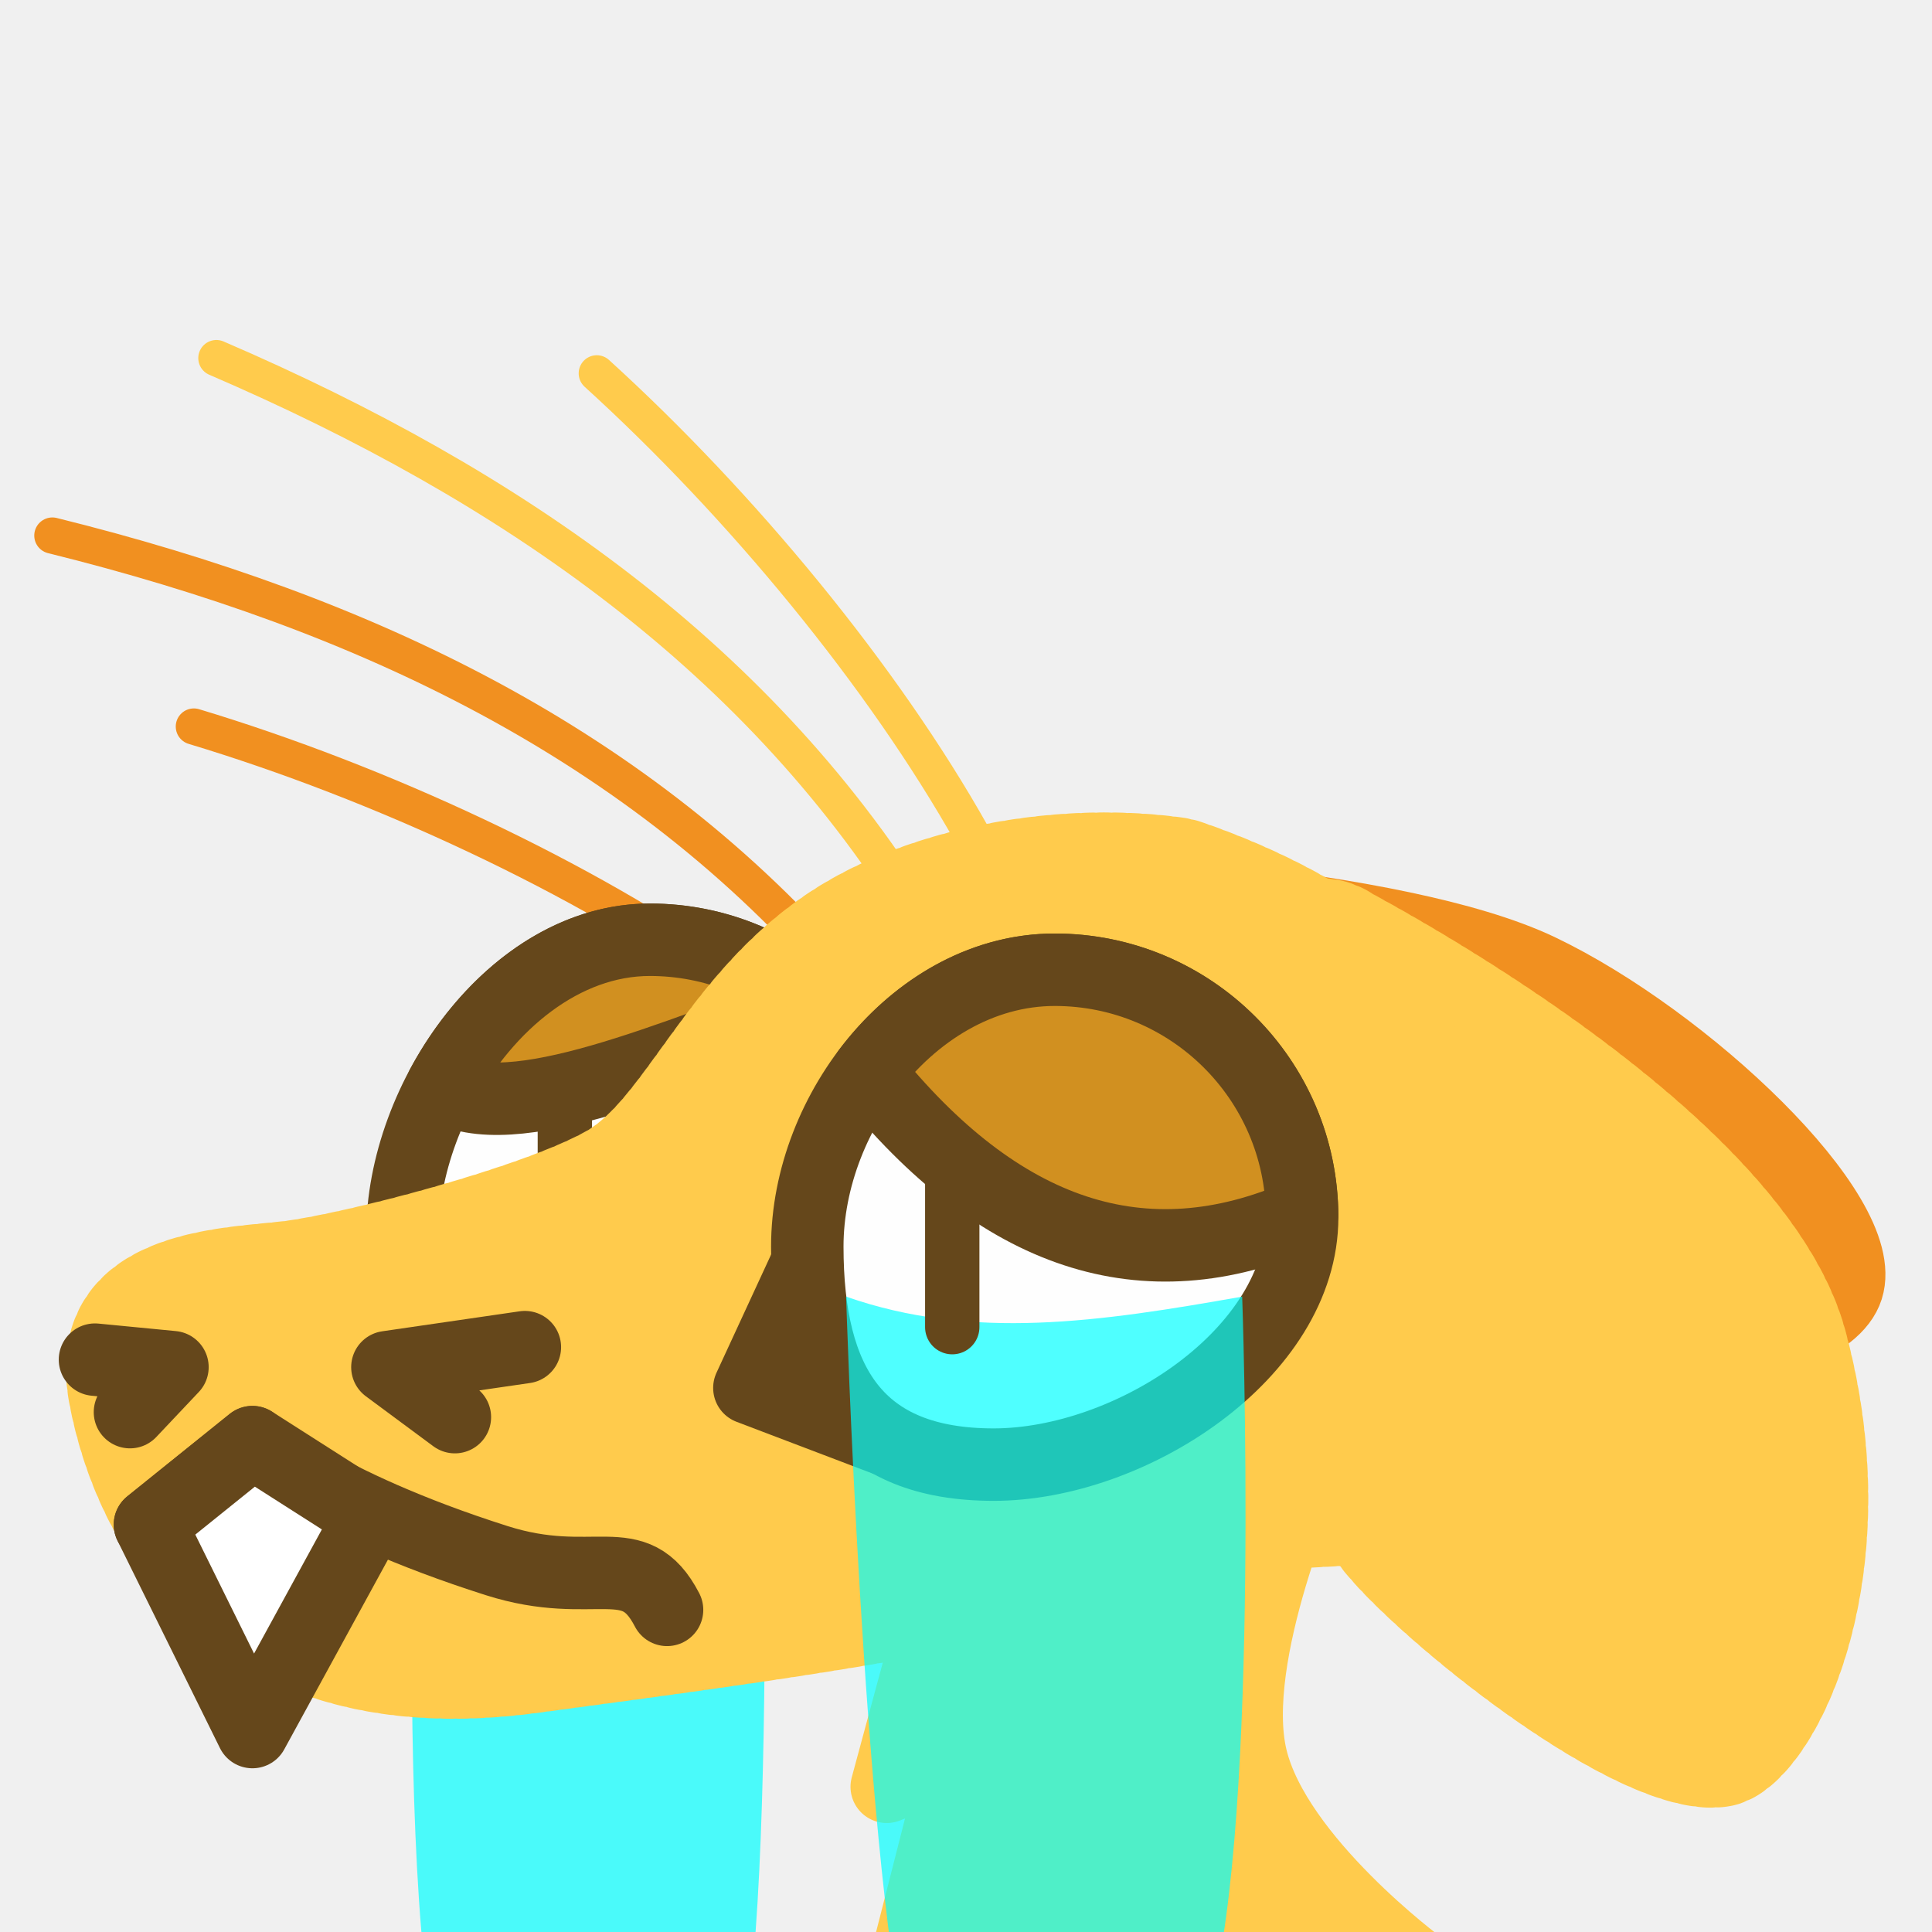
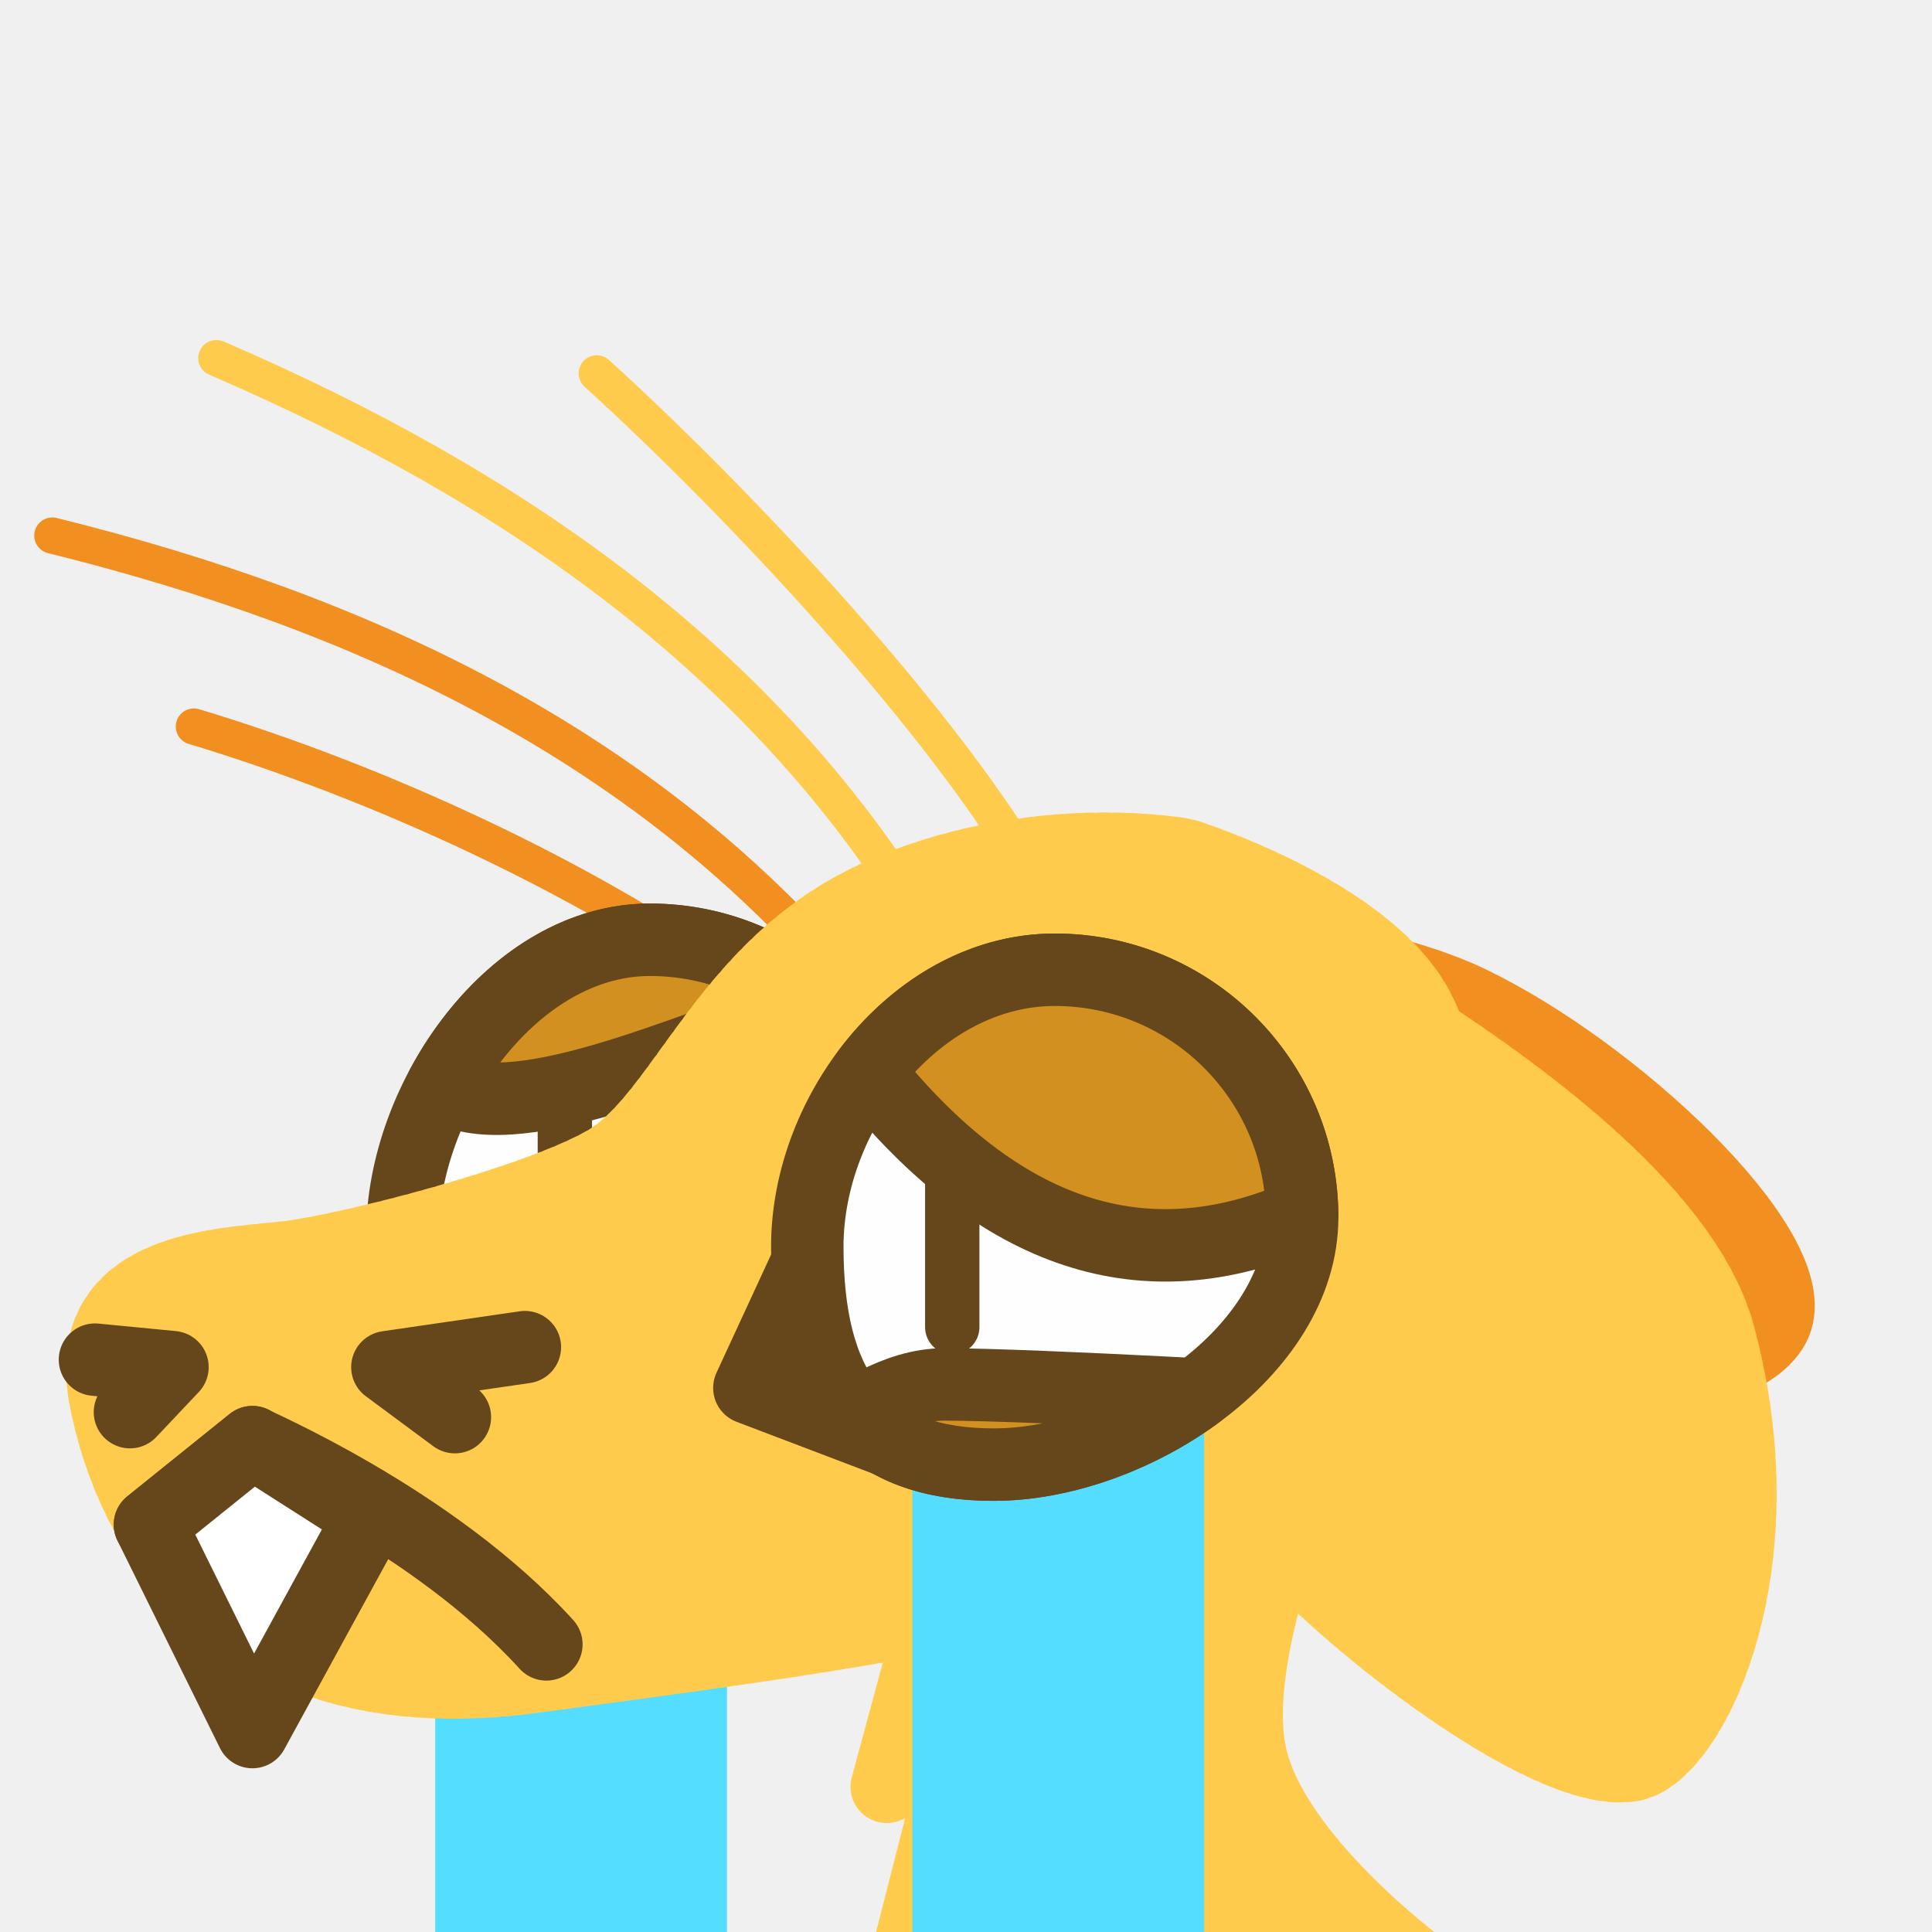
<svg xmlns="http://www.w3.org/2000/svg" version="1.1" id="svg824" width="1706.667" height="1706.667" viewBox="0 0 1706.667 1706.667">
  <defs id="defs828" />
  <g id="layer1" style="display:inline">
    <path style="display:none;fill:#123456;stroke:#123456;stroke-width:64;stroke-linecap:round;stroke-linejoin:round;-inkscape-stroke:none;paint-order:fill markers stroke;stop-color:#000000" d="m 1298.031,865.098 c 70.798,131.454 185.382,239.025 198.706,401.828 -29.438,-19.135 -55.932,-14.719 -79.483,13.247 91.022,54.7 58.514,175.917 81.69,267.15 l -99.353,6.624 c 66.759,58.919 81.773,128.186 90.522,198.706 l -494.507,2.208 c -24.38,-41.481 23.115,-208.563 66.236,-227.044 0,0 3.379,-20.015 -75.353,-9.455 C 1015.23,1271.09 1172.184,1096.186 1298.031,865.098 Z" id="path3091" />
    <path style="opacity:1;fill:#ffcb4c;fill-opacity:1;stroke:#ffcb4c;stroke-width:64;stroke-linecap:round;stroke-linejoin:round;stroke-miterlimit:4;stroke-dasharray:none;stroke-dashoffset:0;stroke-opacity:1;paint-order:fill markers stroke;stop-color:#000000" d="m 848.093,1338.888 -64.785,239.508 62.822,-25.521 -51.043,200.244 459.384,-15.705 c 0,0 -127.607,-94.233 -149.202,-184.539 -21.595,-90.306 51.043,-253.25 51.043,-253.25 z" id="path3340" />
    <g id="g12988">
      <path style="display:inline;fill:none;fill-opacity:1;stroke:#f19020;stroke-width:32;stroke-linecap:round;stroke-linejoin:round;stroke-miterlimit:4;stroke-dasharray:none;stroke-dashoffset:0;stroke-opacity:1;paint-order:fill markers stroke;stop-color:#000000" d="m 171.254,641.803 c 165.066,49.797 343.262,132.753 474.649,225.388" id="path6280-0-6" />
      <path style="display:inline;fill:none;fill-opacity:1;stroke:#f19020;stroke-width:32;stroke-linecap:round;stroke-linejoin:round;stroke-miterlimit:4;stroke-dasharray:none;stroke-dashoffset:0;stroke-opacity:1;paint-order:fill markers stroke;stop-color:#000000" d="M 46.262,473.094 C 322.854,541.574 565.966,657.354 744.148,864.862" id="path6280-3" />
      <g id="g12997">
+         <rect style="display:inline;fill:#55ddff;stroke:#55ddff;stroke-width:80.258;stroke-linecap:round;stroke-linejoin:round;stroke-dashoffset:172.8;paint-order:fill markers stroke;stop-color:#000000" id="rect3357-1" width="177.47" height="605.428" x="424.572" y="1103.676" ry="0" rx="0" />
        <path id="path1915-9" style="display:inline;fill:#fefefe;stroke:#65471b;stroke-width:64;stroke-linecap:round;stroke-linejoin:round;paint-order:fill markers stroke;stop-color:#000000" d="m 792.618,1048.728 c 10e-6,120.717 -155.86,218.577 -276.577,218.577 -120.717,0 -160.577,-55.86 -160.577,-176.577 0,-120.717 97.86,-260.577 218.577,-260.577 120.717,0 218.577,97.86 218.577,218.577 z" />
-         <path id="rect873-6" style="display:inline;opacity:0.69;fill:#00ffff;stroke-width:64;stroke-linecap:round;stroke-linejoin:round;paint-order:fill markers stroke;stop-color:#000000" d="m 374.254,1062.994 h 295.733 c 0,0 20.096,580.873 -15.393,749.111 -35.489,168.238 -221.71,198.303 -266.567,6.933 -44.856,-191.369 -13.773,-756.044 -13.773,-756.044 z" />
        <path style="opacity:1;fill:#ffffff;fill-opacity:1;stroke:#65471b;stroke-width:48;stroke-linecap:round;stroke-linejoin:round;stroke-miterlimit:4;stroke-dasharray:none;stroke-dashoffset:0;stroke-opacity:1;paint-order:fill markers stroke;stop-color:#000000" d="M 498.974,962.622 V 1132.626" id="path2372" />
        <path id="path2196" style="display:inline;fill:#d19020;stroke:#65471b;stroke-width:64;stroke-linecap:round;stroke-linejoin:round;paint-order:fill markers stroke;stop-color:#000000" d="m 574.041,830.15 c -76.876,0 -144.434,56.747 -183.4,129.123 60.054,37.612 203.778,-26.937 331.184,-71.561 -38.91,-35.732 -90.791,-57.562 -147.783,-57.562 z" />
      </g>
-       <path style="opacity:1;fill:#f19020;fill-opacity:1;stroke:#f19020;stroke-width:64;stroke-linecap:round;stroke-miterlimit:4;stroke-dasharray:none;stroke-dashoffset:0;stroke-opacity:1;paint-order:fill markers stroke;stop-color:#000000" d="m 852.983,1058.849 c 0,0 154.084,87.588 332.806,125.656 196.613,41.879 425.214,18.896 445.957,-46.478 20.743,-65.374 -143.448,-219.774 -271.561,-281.078 -128.113,-61.304 -433.963,-74.246 -433.963,-74.246 z" id="path1640" />
+       <path style="opacity:1;fill:#f19020;fill-opacity:1;stroke:#f19020;stroke-width:64;stroke-linecap:round;stroke-miterlimit:4;stroke-dasharray:none;stroke-dashoffset:0;stroke-opacity:1;paint-order:fill markers stroke;stop-color:#000000" d="m 790.554,1086.595 c 0,0 154.084,87.588 332.806,125.656 196.613,41.879 425.214,18.896 445.957,-46.478 20.743,-65.374 -143.448,-219.774 -271.561,-281.078 C 1169.644,823.391 863.793,810.45 863.793,810.45 Z" id="path1640" />
      <path id="path1148" style="display:inline;opacity:1;fill:#ffcb4c;stroke:#ffcb4c;stroke-width:64;stroke-linecap:round;stroke-linejoin:round;stroke-miterlimit:4;stroke-dasharray:6.4, 6.4;stroke-dashoffset:0;stroke-opacity:1;paint-order:fill markers stroke;stop-color:#000000" d="m 1299.055,1153.559 c 0,0 -0.108,-10.821 -0.951,-28.418 -0.422,-8.799 -1.026,-19.291 -1.895,-30.973 -0.869,-11.681 -2,-24.552 -3.473,-38.105 -1.473,-13.553 -3.289,-27.788 -5.523,-42.201 -2.235,-14.413 -4.889,-29.005 -8.043,-43.268 -1.577,-7.131 -3.279,-14.182 -5.115,-21.086 -1.836,-6.904 -3.807,-13.662 -5.922,-20.213 -2.115,-6.551 -4.373,-12.892 -6.787,-18.963 -2.414,-6.071 -4.983,-11.87 -7.715,-17.334 -2.732,-5.464 -5.935,-10.786 -9.539,-15.961 -3.604,-5.175 -7.611,-10.205 -11.949,-15.084 -4.338,-4.879 -9.007,-9.609 -13.94,-14.186 -4.932,-4.576 -10.126,-8.999 -15.514,-13.266 -5.387,-4.266 -10.967,-8.375 -16.67,-12.324 -5.703,-3.949 -11.53,-7.738 -17.41,-11.363 -11.761,-7.251 -23.737,-13.847 -35.371,-19.76 -11.634,-5.913 -22.926,-11.142 -33.32,-15.66 -10.395,-4.519 -19.891,-8.326 -27.934,-11.395 -16.085,-6.137 -26.354,-9.318 -26.354,-9.318 -106.831,-15.988 -232.175,6.969 -312.625,60.014 -101.267,66.77 -136.887,176.629 -198.707,211.955 -61.82,35.325 -225.2,77.273 -280.396,83.897 -55.196,6.623 -183.25,6.625 -161.172,123.641 22.078,117.016 112.599,282.605 377.541,247.279 264.942,-35.326 313.515,-44.157 536.508,-88.314 22.897,-4.534 53.848,-18.32 86.828,-36.947 l 213.871,-11.428 -92.926,-75.256 c 5.358,-4.84 10.6,-9.718 15.633,-14.637 l 142.076,-2.375 -84.881,-69.668 c 3.481,-6.554 6.481,-13.021 8.627,-19.307 1.052,-3.082 2.033,-6.627 3.047,-9.977 z" />
      <path style="display:none;fill:#123456;stroke:#123456;stroke-width:64;stroke-linecap:round;stroke-linejoin:round;-inkscape-stroke:none;paint-order:fill markers stroke;stop-color:#000000" d="M 880.931,744.045 C 763.916,771.643 622.613,916.257 622.613,916.257 620.953,833.211 611.28,749.437 735.213,677.809 c -124.695,-7.457 -249.288,-15.117 -408.452,46.365 0,0 303.226,-263.622 490.142,-280.397 172.212,-15.455 264.942,37.533 264.942,37.533 -0.192,-45.683 -31.458,-88.259 -90.522,-128.055 0,0 279.964,104.892 333.385,194.291 108.184,181.044 92.73,439.362 92.73,439.362 L 1109.659,750.266 c 0,0 -111.711,-33.819 -228.727,-6.221 z" id="path1637" />
-       <path id="path13483" style="display:inline;opacity:1;fill:#ffcb4c;stroke:#ffcb4c;stroke-width:64;stroke-linecap:round;stroke-linejoin:round;stroke-miterlimit:4;stroke-dasharray:6.4, 6.4;stroke-dashoffset:0;stroke-opacity:1;paint-order:fill markers stroke;stop-color:#000000" d="m 1523.884,1563.697 c -77.765,16.436 -276.139,-146.914 -315.454,-200.612 -35.003,-47.81 -136.078,-165.435 -164.776,-198.757 -83.626,-194.699 70.106,-403.069 152.259,-347.417 111.904,61.042 362.065,214.301 403.305,366.528 56.462,208.417 -24.905,369.599 -75.334,380.258 z" />
+       <path id="path13483" style="display:inline;opacity:1;fill:#ffcb4c;stroke:#ffcb4c;stroke-width:64;stroke-linecap:round;stroke-linejoin:round;stroke-miterlimit:4;stroke-dasharray:6.4, 6.4;stroke-dashoffset:0;stroke-opacity:1;paint-order:fill markers stroke;stop-color:#000000" d="m 1442.957,1559.072 c -77.765,16.436 -276.139,-146.914 -315.454,-200.612 -35.003,-47.81 -136.078,-165.435 -164.776,-198.757 -83.626,-194.699 65.95,-386.86 121.944,-350.827 111.904,61.042 392.38,217.711 433.62,369.938 56.462,208.417 -24.905,369.599 -75.334,380.258 z" />
      <g id="g13003">
        <path style="opacity:1;fill:none;fill-opacity:1;stroke:#65471b;stroke-width:64;stroke-linecap:round;stroke-linejoin:round;stroke-miterlimit:4;stroke-dasharray:none;stroke-dashoffset:0;stroke-opacity:1;paint-order:fill markers stroke;stop-color:#000000" d="m 83.898,1201.07 68.443,6.623 -37.533,39.741" id="path2163" />
        <path style="opacity:1;fill:none;fill-opacity:1;stroke:#65471b;stroke-width:64;stroke-linecap:round;stroke-linejoin:round;stroke-miterlimit:4;stroke-dasharray:none;stroke-dashoffset:0;stroke-opacity:1;paint-order:fill markers stroke;stop-color:#000000" d="m 401.828,1251.85 -59.612,-44.157 121.432,-17.663" id="path2198" />
-         <path style="opacity:1;fill:none;fill-opacity:1;stroke:#65471b;stroke-width:64;stroke-linecap:round;stroke-linejoin:round;stroke-miterlimit:4;stroke-dasharray:none;stroke-dashoffset:0;stroke-opacity:1;paint-order:fill markers stroke;stop-color:#000000" d="m 132.471,1346.787 90.522,-72.859 c -3.395,-0.402 58.457,54.666 215.719,104.665 86.567,27.523 121.228,-13.044 150.545,43.517" id="path2200" />
+         <path style="opacity:1;fill:none;fill-opacity:1;stroke:#65471b;stroke-width:64;stroke-linecap:round;stroke-linejoin:round;stroke-miterlimit:4;stroke-dasharray:none;stroke-dashoffset:0;stroke-opacity:1;paint-order:fill markers stroke;stop-color:#000000" d="m 132.471,1346.787 90.522,-72.859 c -3.395,-0.402 158.717,67.371 259.651,178.655" id="path2200" />
        <path style="opacity:1;fill:#ffffff;fill-opacity:1;stroke:#65471b;stroke-width:64;stroke-linecap:round;stroke-linejoin:round;stroke-miterlimit:4;stroke-dasharray:none;stroke-dashoffset:0;stroke-opacity:1;paint-order:fill markers stroke;stop-color:#000000" d="m 222.993,1530.039 -90.522,-183.251 90.522,-72.859 103.769,66.235 z" id="path2202" />
      </g>
      <g id="g12993">
+         <rect style="fill:#55ddff;stroke:#55ddff;stroke-width:80.258;stroke-linecap:round;stroke-linejoin:round;stroke-dashoffset:172.8;paint-order:fill markers stroke;stop-color:#000000" id="rect3357" width="177.47" height="562.653" x="846.047" y="1151.337" ry="0" rx="0" />
        <path style="opacity:1;fill:#65471b;fill-opacity:1;stroke:#65471b;stroke-width:64;stroke-linecap:round;stroke-linejoin:round;stroke-miterlimit:4;stroke-dasharray:none;stroke-dashoffset:0;stroke-opacity:1;paint-order:fill markers stroke;stop-color:#000000" d="m 661.976,1226.049 53.367,-115.501 86.531,168.711 z" id="path7852" />
        <path id="path1915" style="opacity:1;fill:#fefefe;stroke:#65471b;stroke-width:64;stroke-linecap:round;stroke-linejoin:round;paint-order:fill markers stroke;stop-color:#000000" d="m 1150.289,1075.222 c 0,120.717 -151.86,218.577 -272.577,218.577 -120.717,0 -164.577,-71.86 -164.577,-192.577 -2e-5,-120.717 97.86,-244.577 218.577,-244.577 120.717,-2e-5 218.577,97.86 218.577,218.577 z" />
-         <path id="rect873" style="opacity:0.69;fill:#00ffff;stroke-width:64;stroke-linecap:round;stroke-linejoin:round;paint-order:fill markers stroke;stop-color:#000000" d="m 747.42,1145.387 c 111.508,39.126 224.326,22.247 349.881,0 0,0 16.469,456.591 -28.238,622.024 -44.707,165.433 -229.904,217.966 -268.366,36.687 -38.462,-181.279 -53.276,-658.71 -53.276,-658.71 z" />
        <path style="opacity:1;fill:#ffffff;fill-opacity:1;stroke:#65471b;stroke-width:48;stroke-linecap:round;stroke-linejoin:round;stroke-miterlimit:4;stroke-dasharray:none;stroke-dashoffset:0;stroke-opacity:1;paint-order:fill markers stroke;stop-color:#000000" d="m 841.19,982.492 v 189.875" id="path2350" />
        <path id="path1967" style="opacity:1;fill:#d19020;stroke:#65471b;stroke-width:64;stroke-linecap:round;stroke-linejoin:round;paint-order:fill markers stroke;stop-color:#000000" d="m 931.713,856.645 c -65.932,0 -124.998,36.988 -165.074,90.191 116.128,144.737 243.916,187.447 383.594,126.119 -1.222,-119.667 -98.563,-216.311 -218.52,-216.311 z" />
+         <path id="path4264" style="opacity:1;fill:#d19020;fill-opacity:1;stroke:#65471b;stroke-width:64;stroke-linecap:round;stroke-linejoin:round;paint-order:fill markers stroke;stop-color:#000000" d="m 1056.51,1231.754 c -9.743,-0.513 -16.583,-0.917 -26.891,-1.441 -18.087,-0.92 -36.812,-1.839 -55.365,-2.701 -18.553,-0.862 -36.933,-1.668 -54.33,-2.357 -17.397,-0.69 -33.811,-1.264 -48.43,-1.666 -14.619,-0.402 -27.444,-0.633 -37.662,-0.633 -2.555,0 -5.112,0.104 -7.674,0.309 -2.561,0.204 -5.125,0.507 -7.688,0.902 -2.563,0.395 -5.125,0.884 -7.684,1.457 -2.558,0.573 -5.112,1.231 -7.66,1.969 -2.548,0.738 -5.09,1.554 -7.623,2.443 -2.533,0.889 -5.057,1.849 -7.568,2.877 -2.512,1.028 -5.011,2.121 -7.496,3.273 -2.485,1.153 -4.954,2.364 -7.406,3.629 -2.452,1.264 -4.888,2.582 -7.303,3.945 -2.415,1.363 -4.809,2.774 -7.18,4.223 -0.861,0.526 -1.674,1.12 -2.529,1.656 26.215,28.659 65.664,44.16 121.691,44.16 59.329,0 126.148,-23.673 178.797,-62.045 z" />
      </g>
      <path style="opacity:1;fill:none;fill-opacity:1;stroke:#ffcb4c;stroke-width:32;stroke-linecap:round;stroke-linejoin:round;stroke-miterlimit:4;stroke-dasharray:none;stroke-dashoffset:0;stroke-opacity:1;paint-order:fill markers stroke;stop-color:#000000" d="M 191.15,316.335 C 452.871,429.007 673.846,582.884 815.801,816.672" id="path6280" />
-       <path style="display:inline;fill:none;fill-opacity:1;stroke:#ffcb4c;stroke-width:32;stroke-linecap:round;stroke-linejoin:round;stroke-miterlimit:4;stroke-dasharray:none;stroke-dashoffset:0;stroke-opacity:1;paint-order:fill markers stroke;stop-color:#000000" d="M 527.183,329.799 C 654.764,445.771 779.932,597.325 858.679,737.477" id="path6280-0" />
+       <path style="display:inline;fill:none;fill-opacity:1;stroke:#ffcb4c;stroke-width:32;stroke-linecap:round;stroke-linejoin:round;stroke-miterlimit:4;stroke-dasharray:none;stroke-dashoffset:0;stroke-opacity:1;paint-order:fill markers stroke;stop-color:#000000" d="M 527.183,329.799 C 654.764,445.771 837.737,641.256 916.484,781.408" id="path6280-0" />
    </g>
  </g>
</svg>
